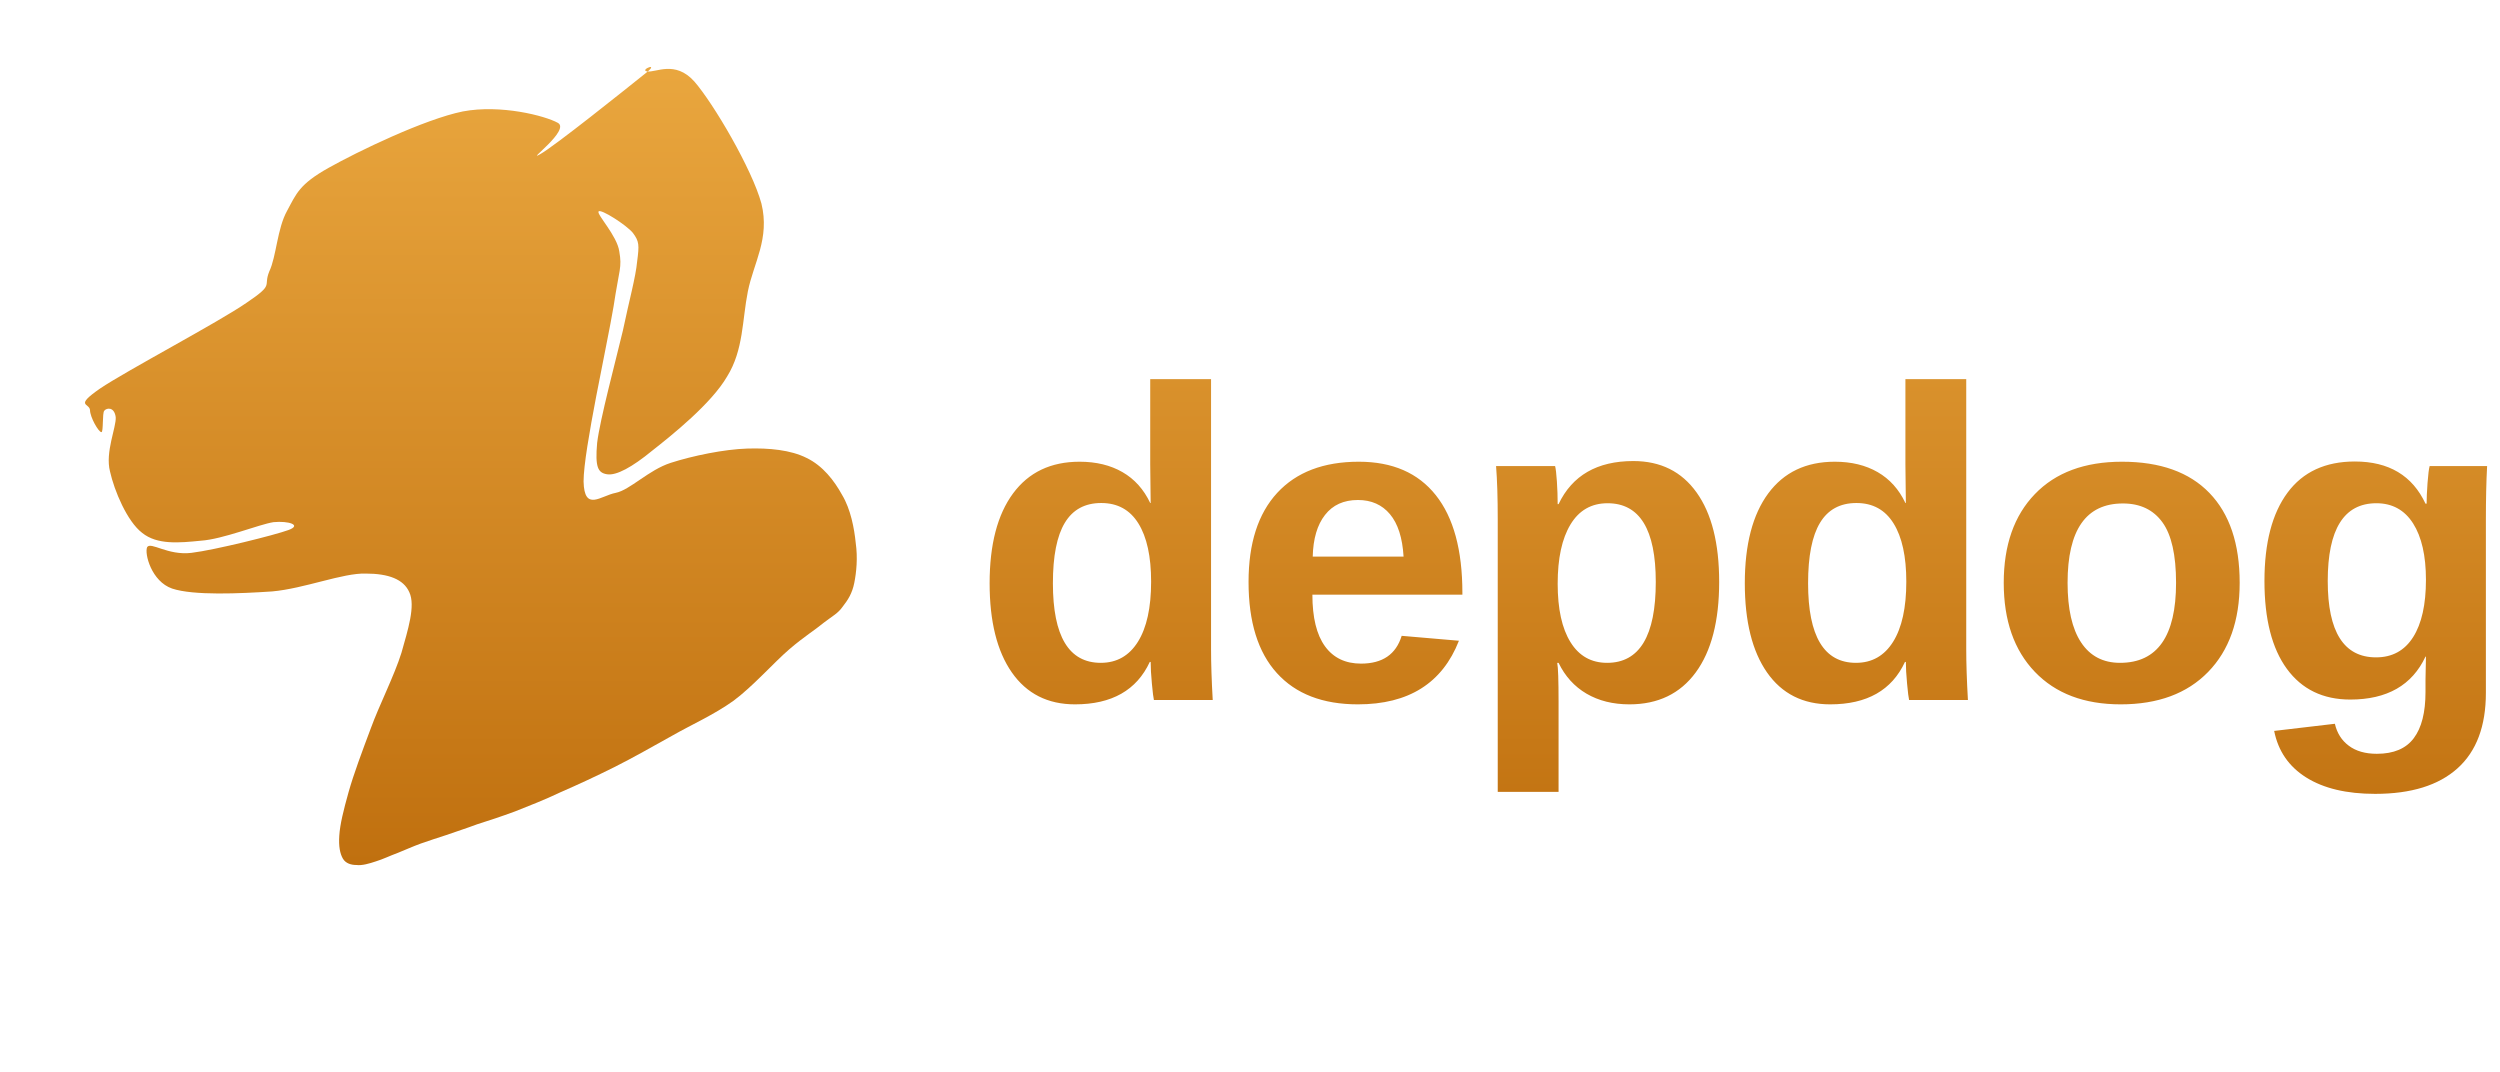
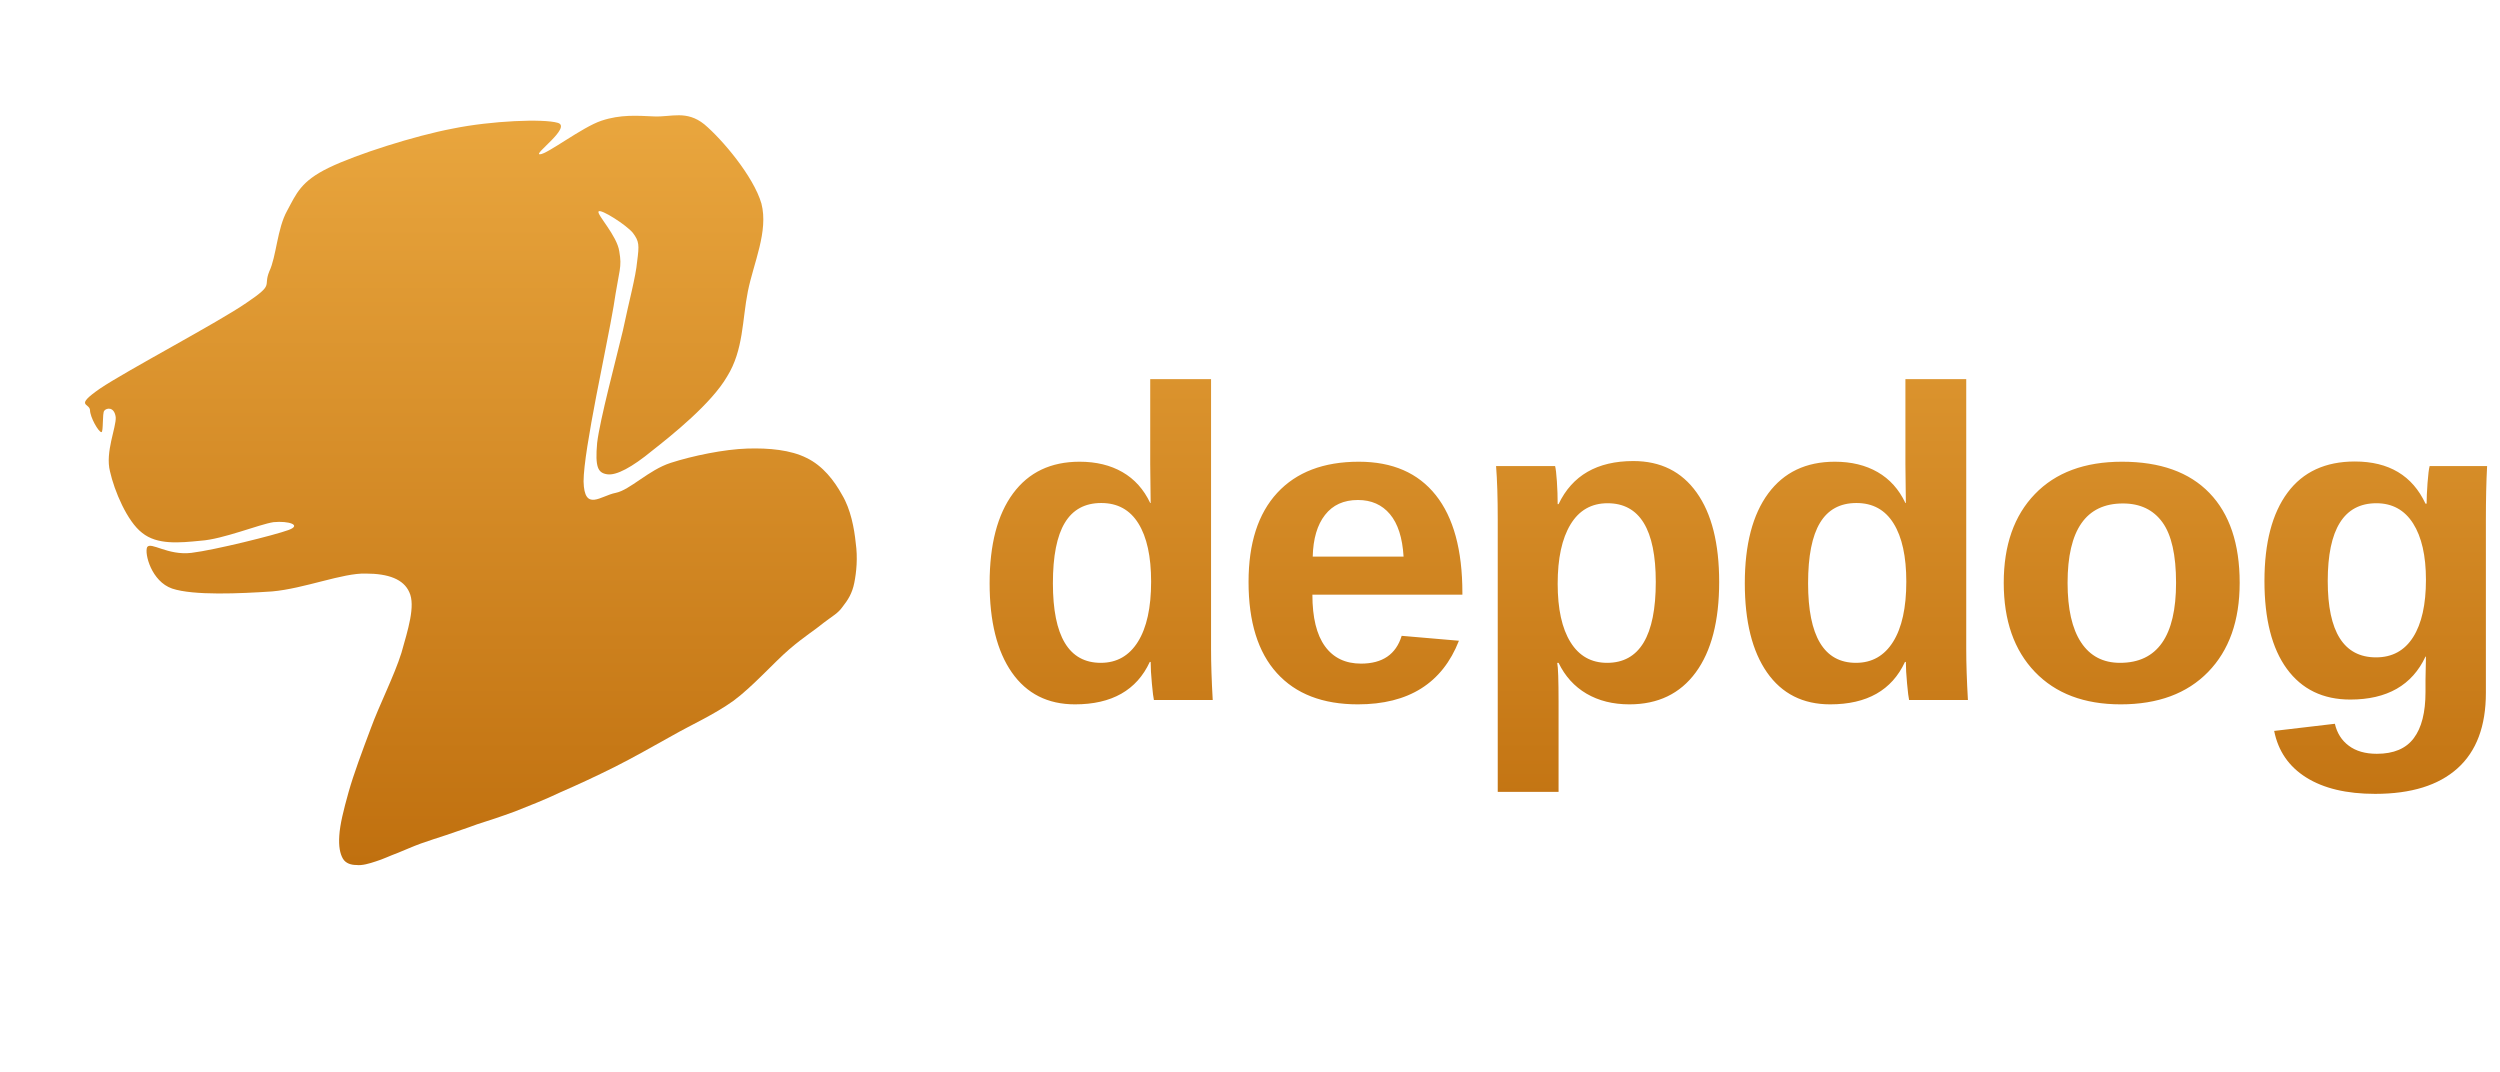
<svg xmlns="http://www.w3.org/2000/svg" viewBox="0 0 350 150" width="350" height="150" role="img" aria-label="depdog">
  <defs>
-     <linearGradient id="fur" gradientUnits="userSpaceOnUse" x1="0" y1="10" x2="0" y2="121">
+     <linearGradient id="fur" gradientUnits="userSpaceOnUse" x1="0" y1="16" x2="0" y2="121">
      <stop offset="0" stop-color="#E9A63E" />
      <stop offset="1" stop-color="#C0700F" />
    </linearGradient>
  </defs>
-   <path fill="url(#fur)" d="M 90.6 10.0 C 91.8 10.2 94.5 8.4 97.2 11.4 C 99.9 14.5 105.3 23.7 106.6 28.5 C 107.8 33.4 105.5 36.8 104.7 40.8 C 103.9 44.8 104.1 49.0 101.8 52.7 C 99.6 56.5 94.1 60.9 91.3 63.1 C 88.5 65.4 86.3 66.6 85.0 66.4 C 83.7 66.2 83.3 65.4 83.6 62.0 C 84.0 58.7 86.2 50.5 87.2 46.3 C 88.1 42.0 89.0 38.8 89.2 36.6 C 89.5 34.3 89.5 33.8 88.6 32.6 C 87.7 31.5 84.1 29.2 83.8 29.6 C 83.5 30.0 86.4 33.0 86.7 35.2 C 87.1 37.5 86.7 37.6 85.9 42.9 C 85.0 48.3 81.7 63.0 81.7 67.4 C 81.8 71.7 84.1 69.4 86.2 69.0 C 88.2 68.6 90.8 65.8 93.9 64.8 C 97.0 63.8 101.4 62.9 104.6 62.8 C 107.7 62.7 110.7 63.0 112.9 64.1 C 115.2 65.2 116.8 67.3 117.9 69.3 C 119.1 71.3 119.6 74.0 119.8 76.0 C 120.1 78.1 119.9 80.1 119.6 81.6 C 119.3 83.1 118.7 84.0 118.0 84.9 C 117.3 85.9 116.6 86.2 115.3 87.2 C 114.1 88.2 112.6 89.1 110.5 90.9 C 108.4 92.7 105.4 96.1 102.7 98.1 C 99.9 100.1 96.9 101.4 94.1 103.0 C 91.4 104.5 88.6 106.1 86.0 107.4 C 83.4 108.7 80.8 109.9 78.5 110.9 C 76.2 112.0 74.1 112.8 72.1 113.6 C 70.2 114.3 68.4 114.9 66.8 115.4 C 65.2 116.0 63.9 116.4 62.5 116.9 C 61.2 117.3 60.1 117.7 58.9 118.1 C 57.8 118.5 56.7 119.0 55.7 119.4 C 54.6 119.8 53.6 120.3 52.6 120.6 C 51.7 120.9 50.7 121.2 49.9 121.1 C 49.2 121.1 48.4 120.9 48.0 120.2 C 47.6 119.5 47.4 118.5 47.5 117.0 C 47.6 115.4 48.1 113.4 48.8 110.9 C 49.5 108.4 50.7 105.2 51.9 102.0 C 53.1 98.7 55.2 94.6 56.2 91.4 C 57.1 88.2 58.2 84.8 57.3 82.9 C 56.5 81.1 54.4 80.3 51.2 80.3 C 48.0 80.2 42.6 82.4 38.1 82.8 C 33.6 83.1 27.1 83.4 24.1 82.4 C 21.2 81.4 20.2 77.5 20.6 76.6 C 21.1 75.8 23.5 77.8 26.8 77.4 C 30.1 77.0 38.5 74.9 40.4 74.2 C 42.3 73.5 40.4 72.9 38.3 73.1 C 36.3 73.4 31.2 75.5 28.1 75.7 C 25.1 76.0 22.0 76.3 19.9 74.6 C 17.8 73.0 16.0 68.7 15.4 66.0 C 14.7 63.3 16.3 59.8 16.2 58.4 C 16.0 56.9 14.9 57.1 14.6 57.5 C 14.3 57.8 14.5 60.5 14.2 60.5 C 13.8 60.5 12.6 58.4 12.6 57.4 C 12.5 56.4 10.4 56.9 14.0 54.4 C 17.7 51.9 30.6 45.1 34.5 42.4 C 38.5 39.7 36.8 40.2 37.7 38.0 C 38.7 35.9 38.8 32.0 40.2 29.5 C 41.5 27.1 41.9 25.8 46.0 23.5 C 50.1 21.2 59.4 16.7 64.8 15.6 C 70.1 14.6 76.3 16.2 78.1 17.2 C 79.9 18.2 73.5 22.8 75.6 21.6 C 77.6 20.5 87.7 12.4 90.2 10.4 C 92.7 8.5 89.4 9.8 90.6 10.0 Z" />
+   <path fill="url(#fur)" d="M 91.6 16.3 C 94.0 16.4 96.1 15.4 98.6 17.4 C 101.1 19.5 105.5 24.7 106.6 28.5 C 107.6 32.4 105.5 36.8 104.7 40.8 C 103.9 44.8 104.1 49.0 101.8 52.7 C 99.6 56.5 94.1 60.9 91.3 63.1 C 88.5 65.4 86.3 66.6 85.0 66.4 C 83.7 66.2 83.3 65.4 83.6 62.0 C 84.0 58.7 86.2 50.5 87.2 46.3 C 88.1 42.0 89.0 38.8 89.2 36.6 C 89.5 34.3 89.5 33.8 88.6 32.6 C 87.7 31.5 84.1 29.2 83.8 29.6 C 83.5 30.0 86.4 33.0 86.7 35.2 C 87.1 37.5 86.7 37.6 85.9 42.9 C 85.0 48.3 81.7 63.0 81.7 67.4 C 81.8 71.7 84.1 69.4 86.2 69.0 C 88.2 68.6 90.8 65.8 93.9 64.8 C 97.0 63.8 101.4 62.9 104.6 62.8 C 107.7 62.7 110.7 63.0 112.9 64.1 C 115.2 65.2 116.8 67.3 117.9 69.3 C 119.1 71.3 119.6 74.0 119.8 76.0 C 120.1 78.1 119.9 80.1 119.6 81.6 C 119.3 83.1 118.7 84.0 118.0 84.9 C 117.3 85.9 116.6 86.2 115.3 87.2 C 114.1 88.2 112.6 89.1 110.5 90.9 C 108.4 92.7 105.4 96.1 102.7 98.1 C 99.9 100.1 96.9 101.4 94.1 103.0 C 91.4 104.5 88.6 106.1 86.0 107.4 C 83.4 108.7 80.8 109.9 78.5 110.9 C 76.2 112.0 74.1 112.8 72.1 113.6 C 70.2 114.3 68.4 114.9 66.8 115.4 C 65.2 116.0 63.9 116.4 62.5 116.9 C 61.2 117.3 60.1 117.7 58.9 118.1 C 57.8 118.5 56.7 119.0 55.7 119.4 C 54.6 119.8 53.6 120.3 52.6 120.6 C 51.7 120.9 50.7 121.2 49.9 121.1 C 49.2 121.1 48.4 120.9 48.0 120.2 C 47.6 119.5 47.4 118.5 47.5 117.0 C 47.6 115.4 48.1 113.4 48.8 110.9 C 49.5 108.4 50.7 105.2 51.9 102.0 C 53.1 98.7 55.2 94.6 56.2 91.4 C 57.1 88.2 58.2 84.8 57.3 82.9 C 56.5 81.1 54.4 80.3 51.2 80.3 C 48.0 80.2 42.6 82.4 38.1 82.8 C 33.6 83.1 27.1 83.4 24.1 82.4 C 21.2 81.4 20.2 77.5 20.6 76.6 C 21.1 75.8 23.5 77.8 26.8 77.4 C 30.1 77.0 38.5 74.9 40.4 74.2 C 42.3 73.5 40.4 72.9 38.3 73.1 C 36.3 73.4 31.2 75.5 28.1 75.7 C 25.1 76.0 22.0 76.3 19.9 74.6 C 17.8 73.0 16.0 68.7 15.4 66.0 C 14.7 63.3 16.3 59.8 16.2 58.4 C 16.0 56.9 14.9 57.1 14.6 57.5 C 14.3 57.8 14.5 60.5 14.2 60.5 C 13.8 60.5 12.6 58.4 12.6 57.4 C 12.5 56.4 10.4 56.9 14.0 54.4 C 17.7 51.9 30.6 45.1 34.5 42.4 C 38.5 39.7 36.8 40.2 37.7 38.0 C 38.7 35.9 38.8 32.0 40.2 29.5 C 41.5 27.1 42.1 25.4 46.0 23.5 C 49.9 21.6 58.1 19.0 63.4 18.0 C 68.8 16.9 76.1 16.6 78.1 17.2 C 80.1 17.8 74.5 21.7 75.6 21.6 C 76.6 21.6 81.5 17.8 84.2 16.9 C 86.9 16.0 89.2 16.2 91.6 16.3 Z" />
  <text x="136" y="98" fill="url(#fur)" font-family="'Trebuchet MS','Segoe UI',system-ui,-apple-system,'Helvetica Neue',Arial,sans-serif" font-size="62" font-weight="800" letter-spacing="-1.5">depdog</text>
</svg>
